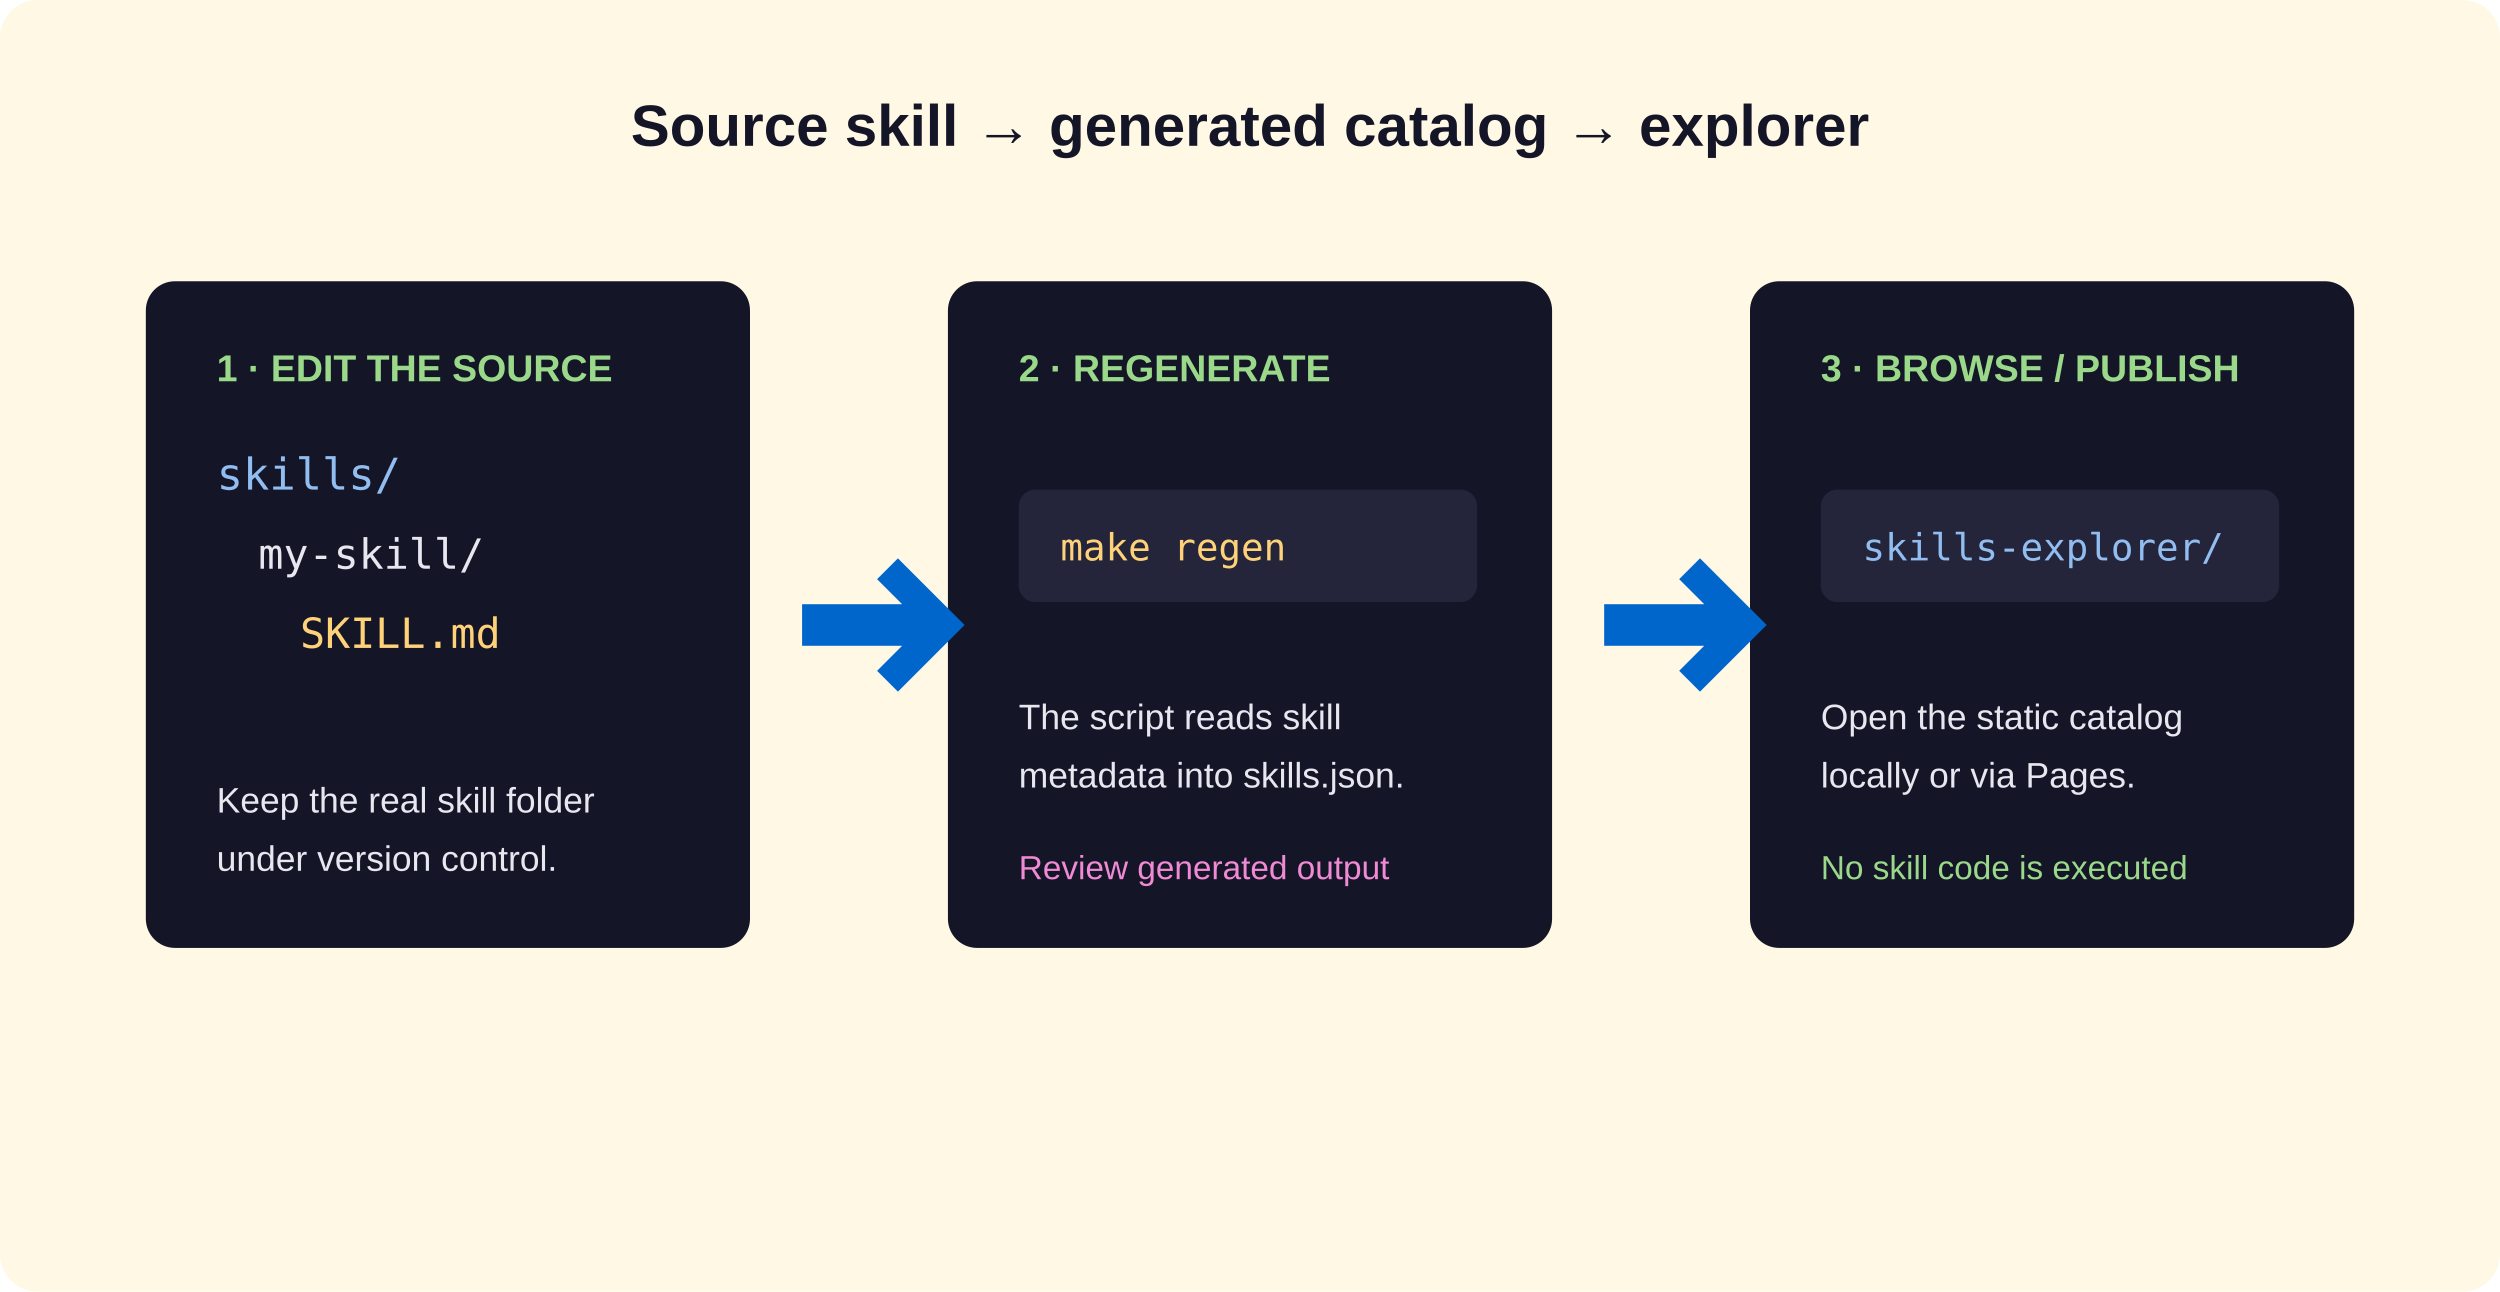
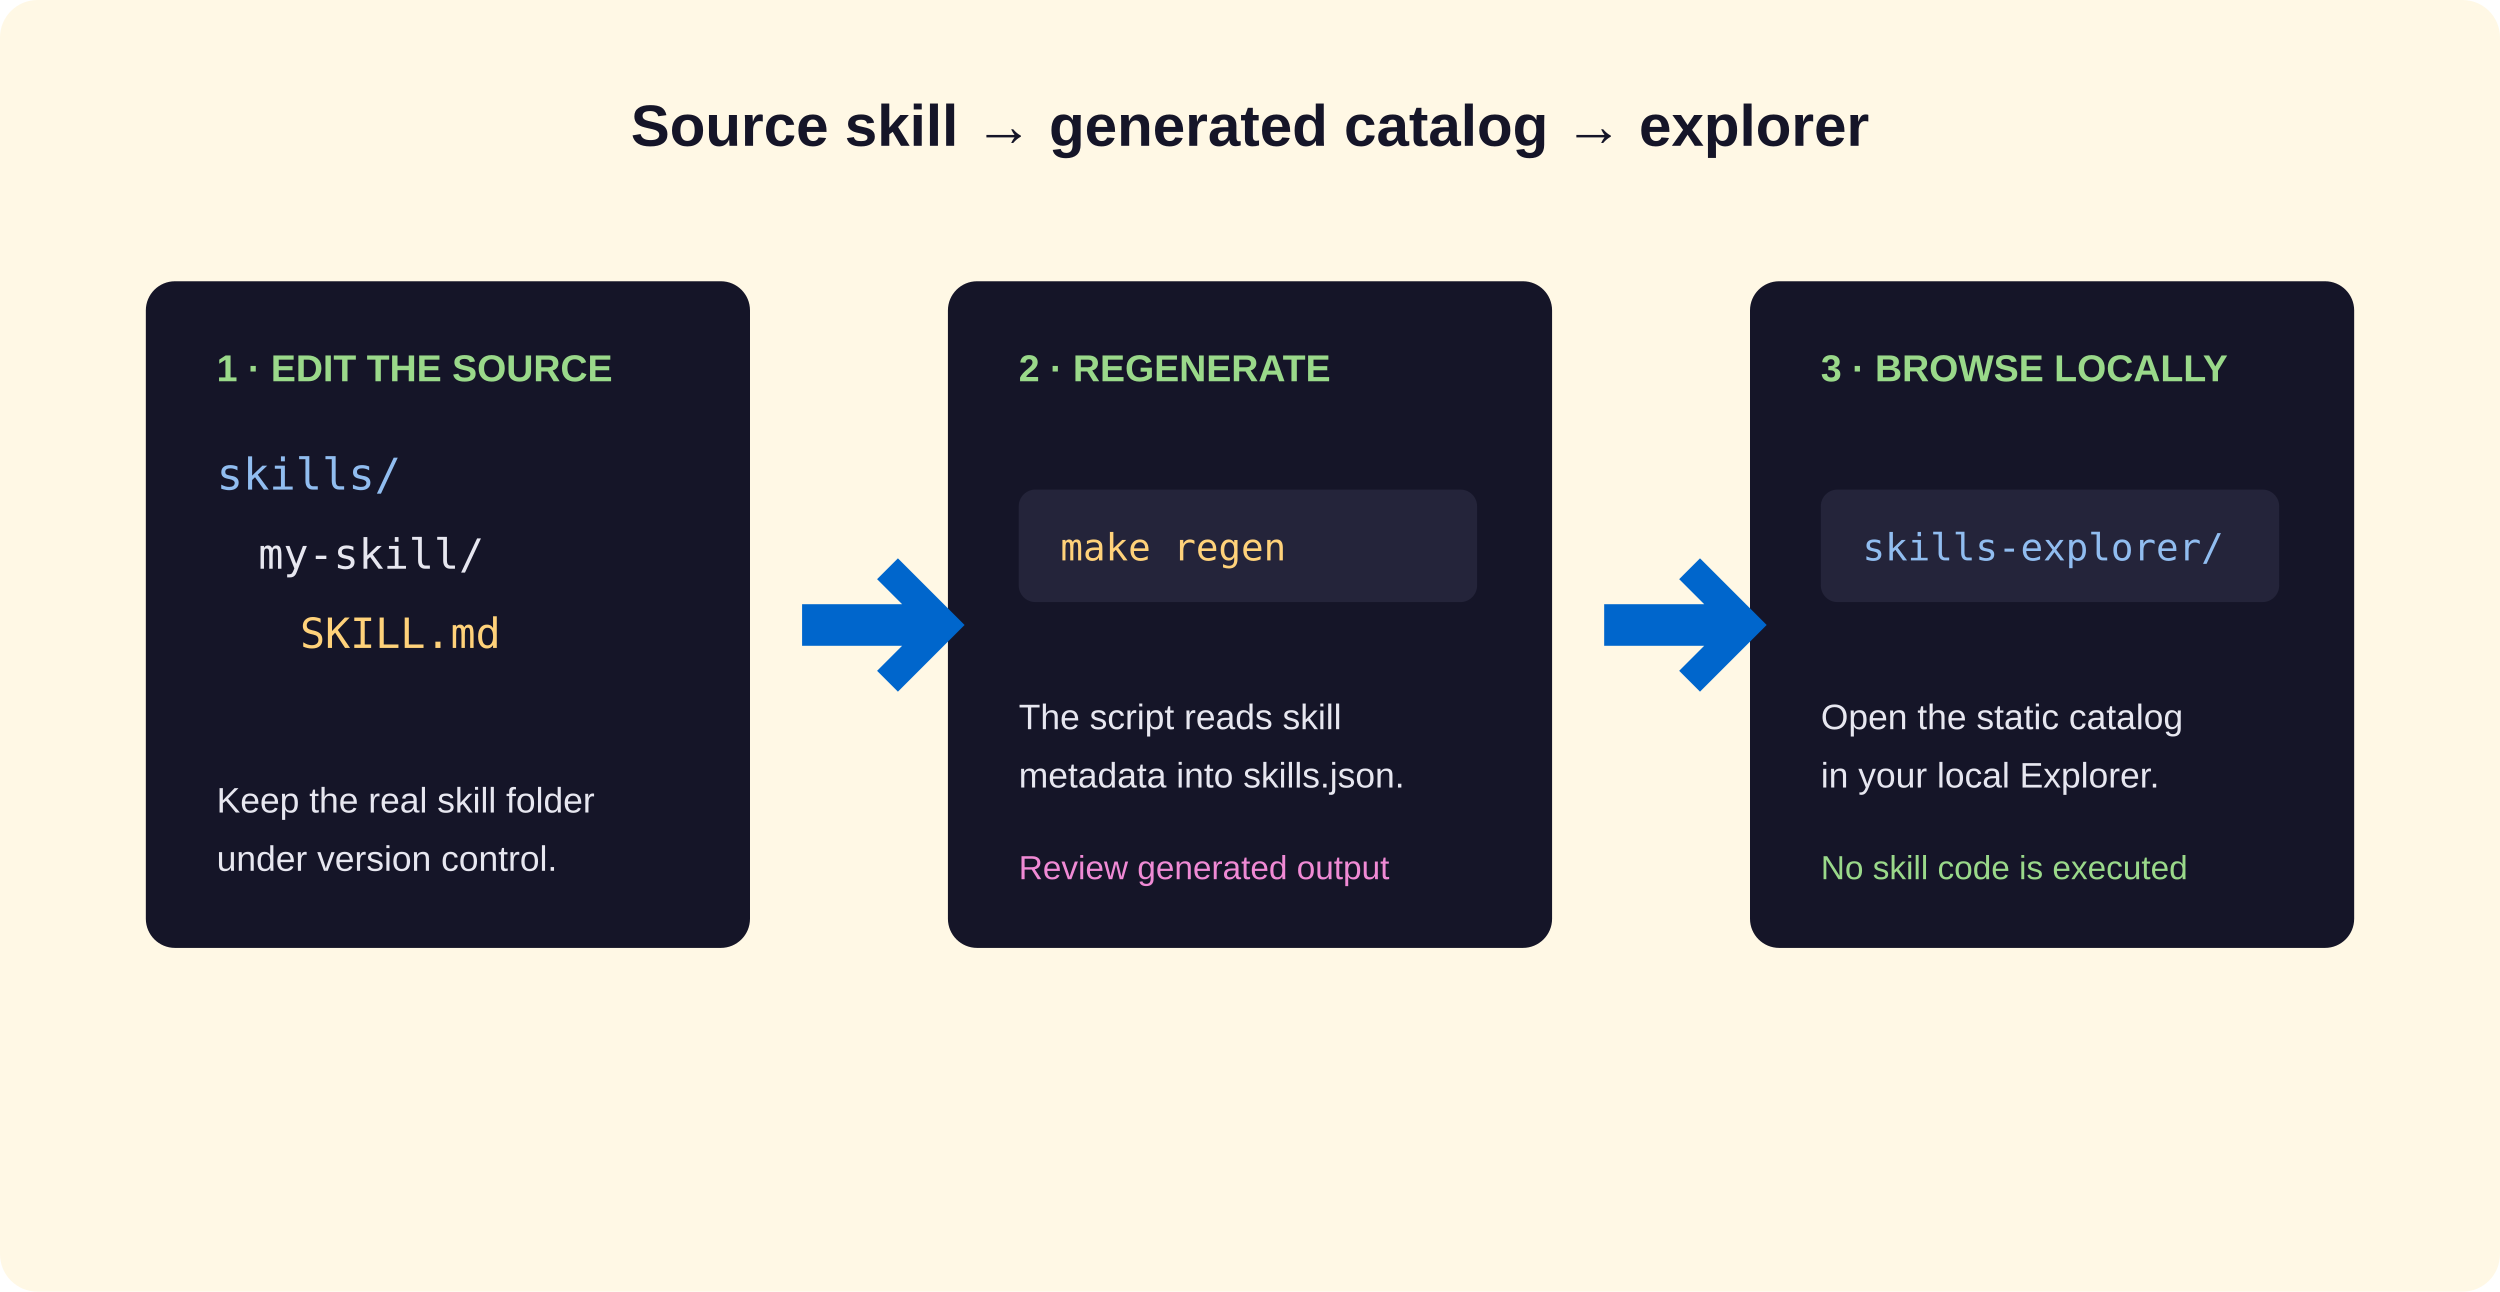
<svg xmlns="http://www.w3.org/2000/svg" viewBox="0 0 1200 620" role="img" aria-labelledby="title desc">
  <rect width="1200" height="620" rx="18" fill="#fff8e5" />
  <text x="600" y="70" text-anchor="middle" fill="#151528" font-family="Arial, sans-serif" font-size="28" font-weight="700">Source skill → generated catalog → explorer</text>
  <g font-family="Arial, sans-serif">
    <rect x="70" y="135" width="290" height="320" rx="14" fill="#151528" />
    <text x="104" y="183" fill="#9ad98a" font-size="18" font-weight="700">1 · EDIT THE SOURCE</text>
    <text x="104" y="235" fill="#91bdf0" font-family="monospace" font-size="21">skills/</text>
    <text x="124" y="273" fill="#e7e7f0" font-family="monospace" font-size="20">my-skill/</text>
    <text x="144" y="311" fill="#ffd27a" font-family="monospace" font-size="20">SKILL.md</text>
    <text x="104" y="390" fill="#e7e7f0" font-size="17">Keep the real skill folder</text>
    <text x="104" y="418" fill="#e7e7f0" font-size="17">under version control.</text>
    <rect x="455" y="135" width="290" height="320" rx="14" fill="#151528" />
    <text x="489" y="183" fill="#9ad98a" font-size="18" font-weight="700">2 · REGENERATE</text>
    <rect x="489" y="235" width="220" height="54" rx="8" fill="#24243a" />
    <text x="509" y="269" fill="#ffd27a" font-family="monospace" font-size="18">make regen</text>
    <text x="489" y="350" fill="#e7e7f0" font-size="17">The script reads skill</text>
    <text x="489" y="378" fill="#e7e7f0" font-size="17">metadata into skills.json.</text>
    <text x="489" y="422" fill="#f08ad5" font-size="16">Review generated output</text>
    <rect x="840" y="135" width="290" height="320" rx="14" fill="#151528" />
-     <text x="874" y="183" fill="#9ad98a" font-size="18" font-weight="700">3 · BROWSE / PUBLISH</text>
+     <text x="874" y="183" fill="#9ad98a" font-size="18" font-weight="700">3 · BROWSE LOCALLY</text>
    <rect x="874" y="235" width="220" height="54" rx="8" fill="#24243a" />
    <text x="894" y="269" fill="#91bdf0" font-family="monospace" font-size="18">skills-explorer/</text>
    <text x="874" y="350" fill="#e7e7f0" font-size="17">Open the static catalog</text>
-     <text x="874" y="378" fill="#e7e7f0" font-size="17">locally or via Pages.</text>
+     <text x="874" y="378" fill="#e7e7f0" font-size="17">in your local Explorer.</text>
    <text x="874" y="422" fill="#9ad98a" font-size="16">No skill code is executed</text>
  </g>
  <g fill="#0066cc">
    <path d="M385 290h48l-12-12 10-10 32 32-32 32-10-10 12-12h-48z" />
    <path d="M770 290h48l-12-12 10-10 32 32-32 32-10-10 12-12h-48z" />
  </g>
</svg>
